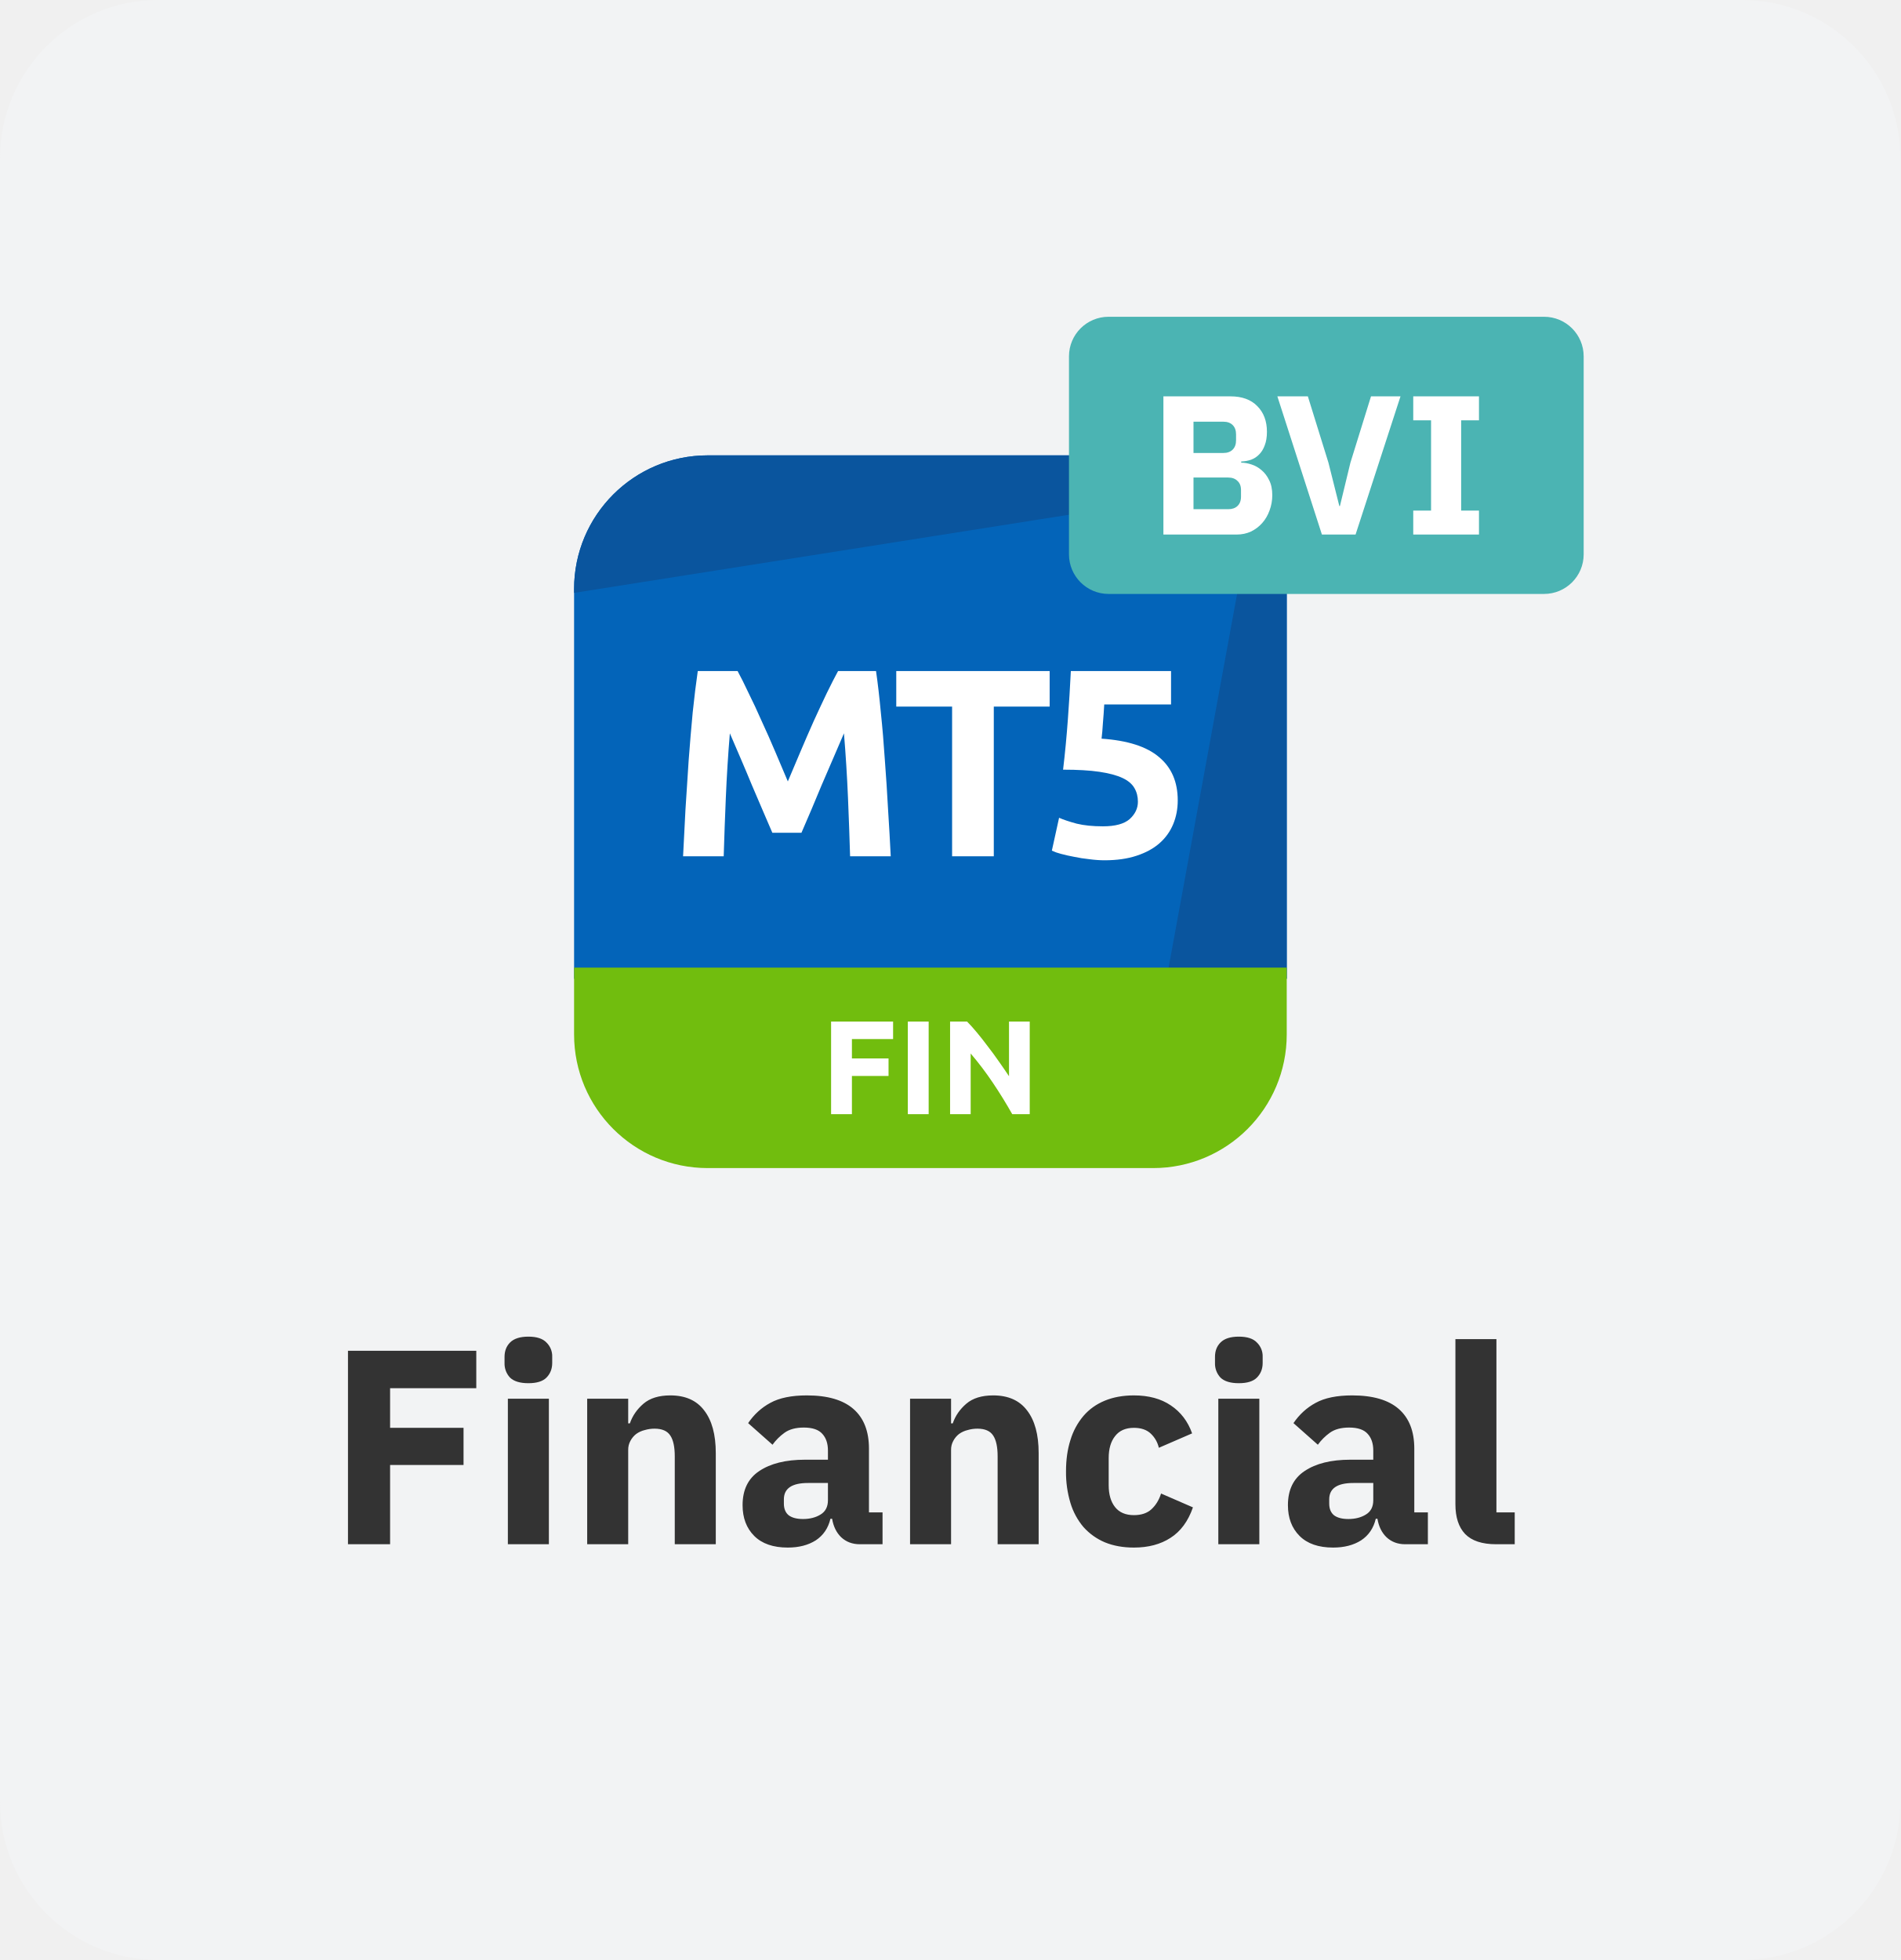
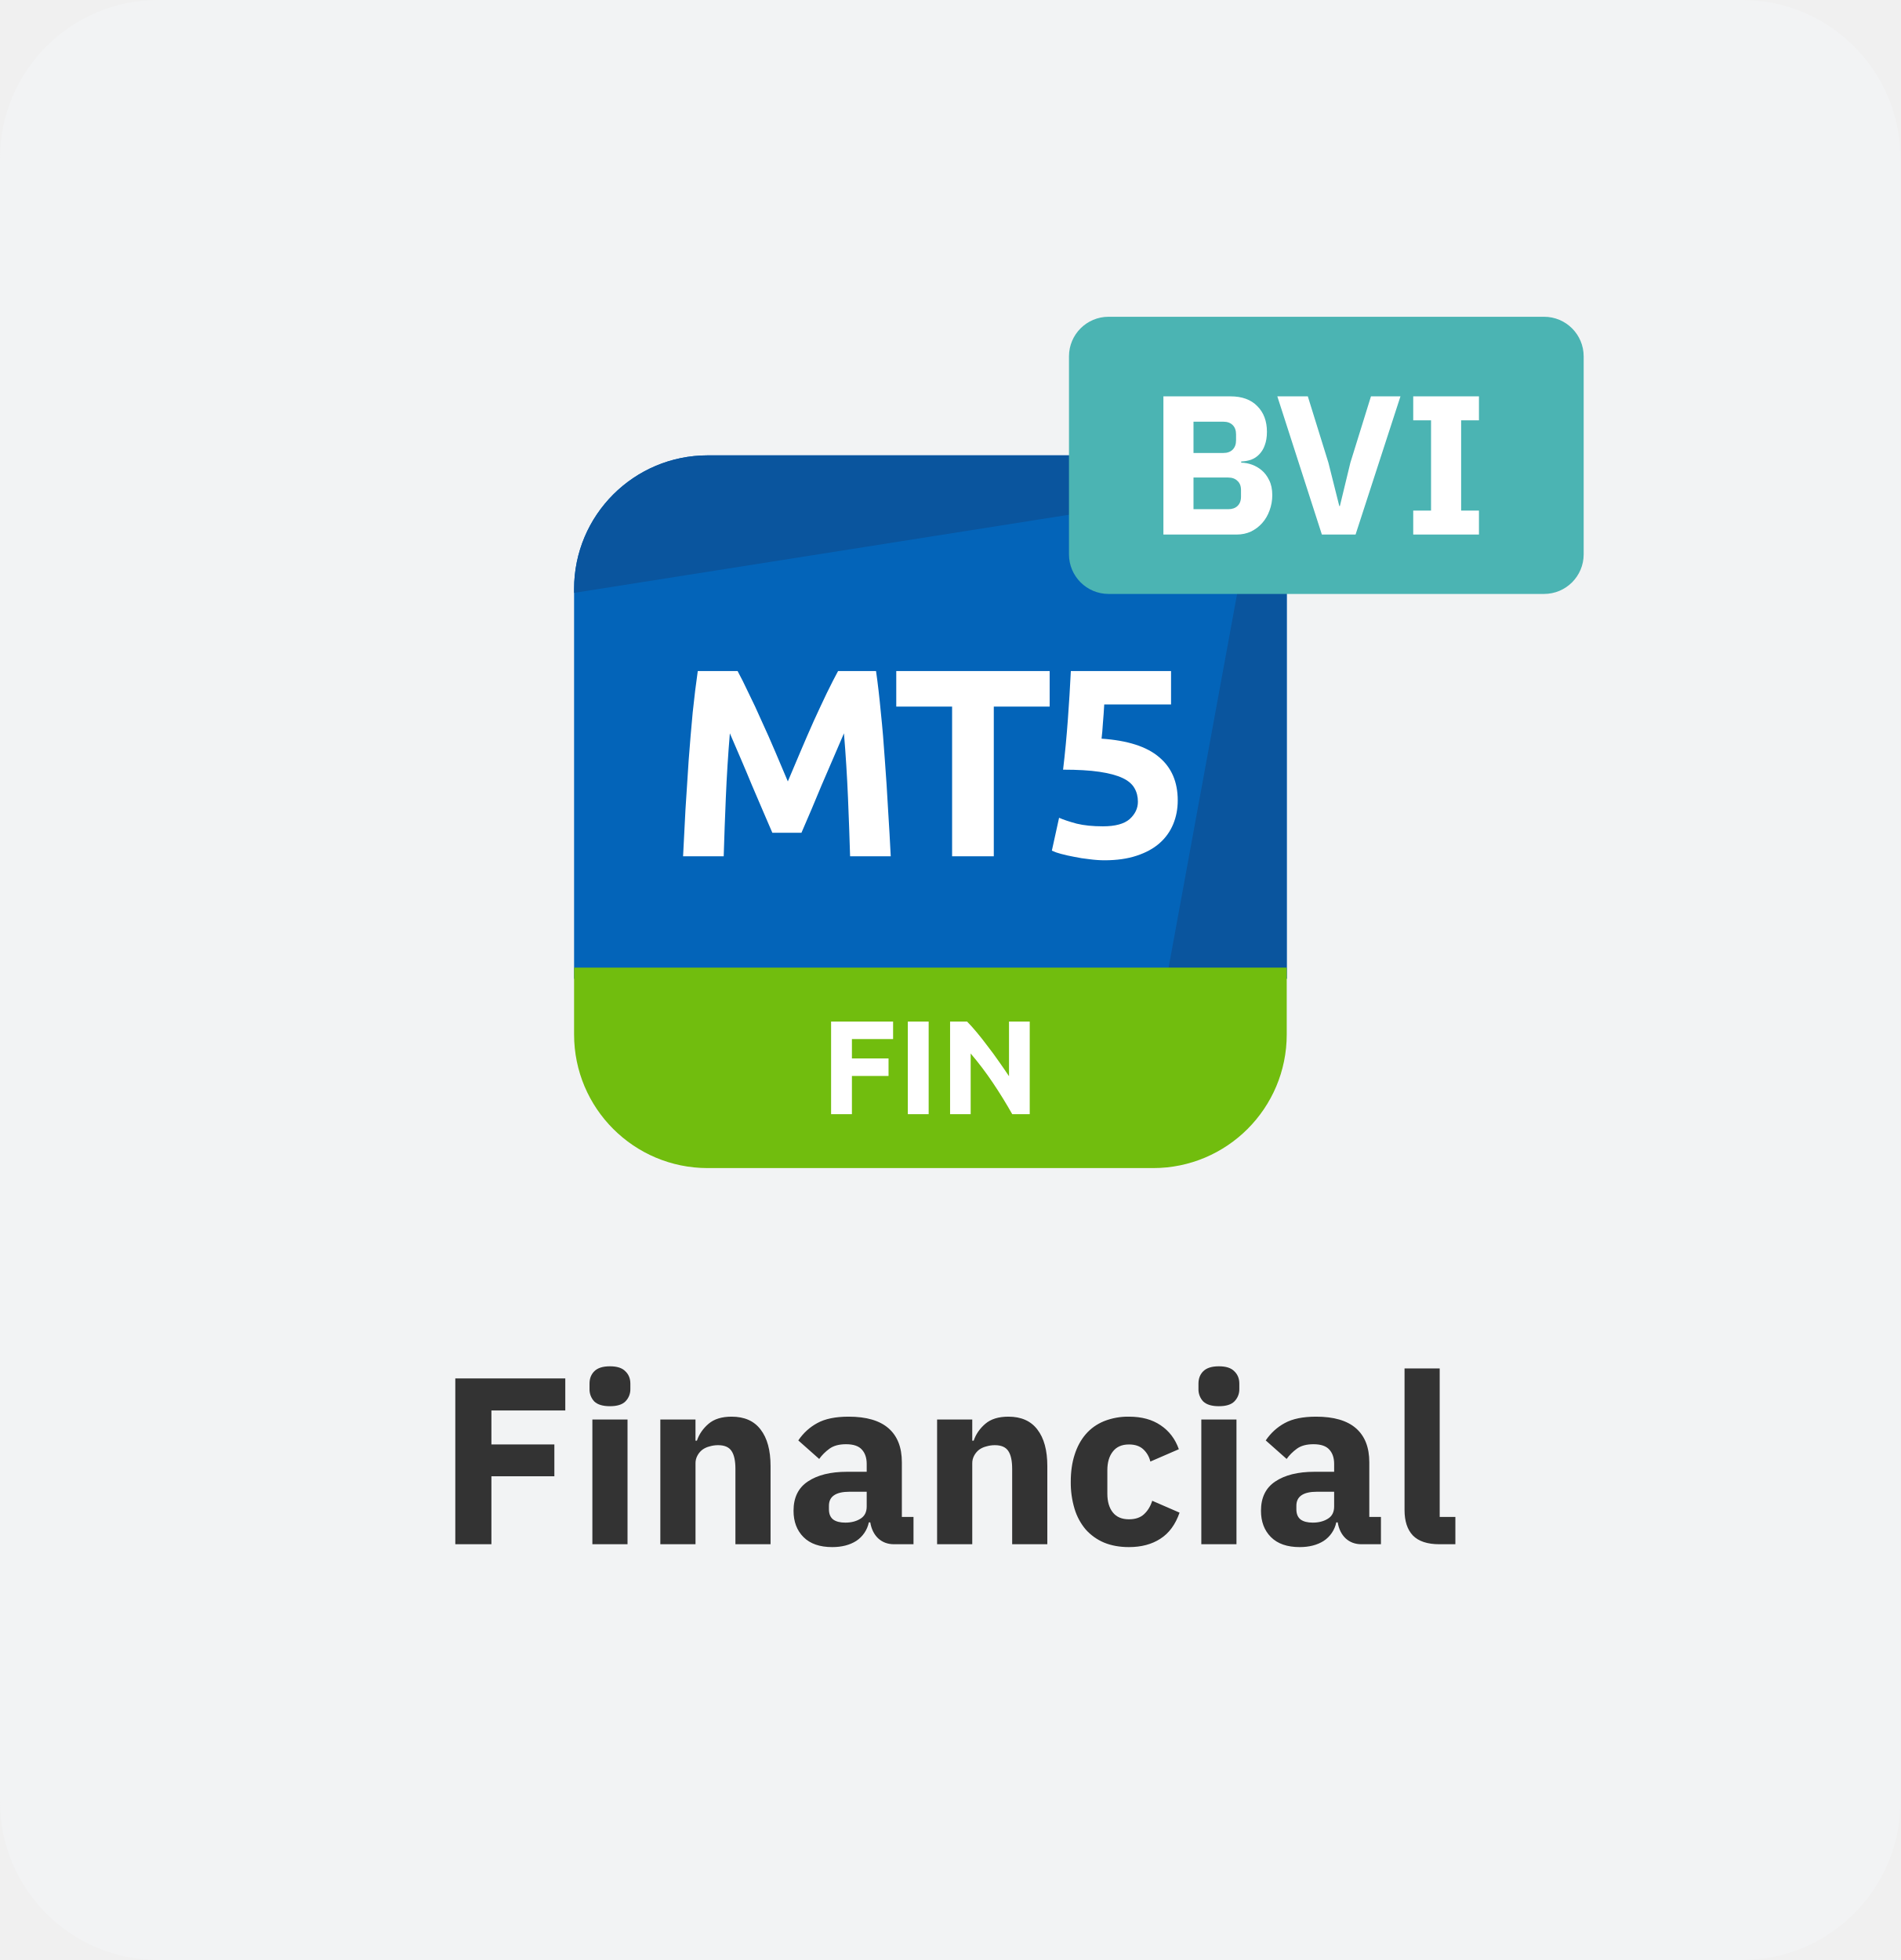
- <svg xmlns="http://www.w3.org/2000/svg" width="96" height="99" fill="none">
-   <rect width="96" height="99" fill="#F2F3F4" rx="8" />
-   <g clip-path="url(#a)">
-     <path fill="#0364B9" d="M58.25 23h-22.5A6.75 6.75 0 0 0 29 29.75v19.688h36V29.75A6.75 6.75 0 0 0 58.25 23Z" />
-     <path fill="#0A559E" d="M35.75 23A6.75 6.75 0 0 0 29 29.75v.196l33.654-5.312A6.723 6.723 0 0 0 58.25 23h-22.5ZM65 29.75c0-1.692-.623-3.24-1.651-4.424l-4.42 24.111H65V29.75Z" />
-     <path fill="#71BD0E" d="M29 48.875h36v3.375A6.75 6.75 0 0 1 58.25 59h-22.5A6.75 6.75 0 0 1 29 52.25v-3.375Z" />
-     <path fill="#fff" d="M37.26 33.895c.162.296.346.665.553 1.106.216.433.437.905.662 1.418.234.504.463 1.022.688 1.553.226.53.437 1.03.635 1.498l.634-1.498c.225-.532.45-1.049.675-1.553.235-.513.455-.985.662-1.417.216-.442.405-.81.567-1.108h1.917c.09.622.171 1.319.243 2.093.081.765.148 1.566.203 2.403.063.828.117 1.66.162 2.498.053.837.099 1.624.135 2.362h-2.053c-.026-.909-.063-1.899-.107-2.97a80.228 80.228 0 0 0-.203-3.24l-.54 1.255-.594 1.377a122.562 122.562 0 0 1-1.013 2.39h-1.471c-.126-.297-.279-.652-.459-1.066-.18-.424-.369-.864-.567-1.324a89.758 89.758 0 0 0-.58-1.377 582.26 582.26 0 0 1-.54-1.255 80.228 80.228 0 0 0-.203 3.24 242.892 242.892 0 0 0-.108 2.97h-2.052c.036-.738.077-1.526.121-2.362l.162-2.498c.063-.837.131-1.638.203-2.403.081-.774.166-1.471.257-2.093h2.011ZM53.024 33.895v1.795h-2.822v7.56h-2.106v-7.56h-2.821v-1.795h7.749ZM57.482 40.496c0-.261-.058-.49-.175-.689-.117-.207-.32-.378-.608-.513-.288-.134-.675-.238-1.16-.31-.487-.072-1.099-.108-1.837-.108.1-.837.18-1.688.243-2.551a96.92 96.92 0 0 0 .149-2.43h5.062v1.687h-3.375c-.018.324-.04.639-.067.945-.018.297-.04.558-.068.783 1.314.09 2.282.4 2.903.931.63.523.945 1.252.945 2.188 0 .431-.077.832-.23 1.201a2.585 2.585 0 0 1-.688.959c-.306.27-.693.481-1.161.634-.46.153-1 .23-1.62.23-.243 0-.5-.019-.77-.055a7.211 7.211 0 0 1-.77-.121 8.206 8.206 0 0 1-.66-.148 2.597 2.597 0 0 1-.46-.162l.365-1.661c.225.099.522.198.89.297.37.09.81.135 1.324.135.62 0 1.07-.121 1.35-.364.279-.253.418-.545.418-.878ZM41.983 56.276V51.6h3.132v.884h-2.08v.979h1.85v.884h-1.85v1.93h-1.052ZM45.859 51.599h1.053v4.678h-1.053v-4.678ZM51.133 56.276a23.54 23.54 0 0 0-.979-1.586 16.12 16.12 0 0 0-1.12-1.478v3.064h-1.04V51.6h.858c.148.148.312.33.492.547.18.215.363.447.547.695.19.243.376.497.56.762.185.261.358.514.52.756V51.6h1.046v4.678h-.884Z" />
+ <svg xmlns="http://www.w3.org/2000/svg" viewBox="0 0 96 99" fill="none">
+   <g clip-path="url(#prefix__clip0_29973_196283)">
+     <path d="M88 0H8a8 8 0 00-8 8v83a8 8 0 008 8h80a8 8 0 008-8V8a8 8 0 00-8-8z" fill="#F2F3F4" />
+     <g clip-path="url(#prefix__clip1_29973_196283)">
+       <path d="M58.25 23h-22.5A6.75 6.75 0 0029 29.75v19.688h36V29.75A6.75 6.75 0 0058.25 23z" fill="#0364B9" />
+       <path d="M35.75 23A6.75 6.75 0 0029 29.75v.196l33.654-5.312A6.723 6.723 0 0058.25 23h-22.5zM65 29.75c0-1.692-.623-3.24-1.651-4.424l-4.42 24.111H65V29.75z" fill="#0A559E" />
+       <path d="M29 48.875h36v3.375A6.75 6.75 0 0158.25 59h-22.5A6.75 6.75 0 0129 52.25v-3.375z" fill="#71BD0E" />
+       <path d="M37.26 33.895c.162.296.346.665.553 1.106.216.433.437.905.662 1.418.234.504.463 1.022.688 1.553.226.53.437 1.03.635 1.498l.634-1.498c.225-.532.45-1.049.675-1.553.235-.513.455-.985.662-1.417.216-.442.405-.81.567-1.108h1.917c.09.622.171 1.319.243 2.093.081.765.148 1.566.203 2.403.063.828.117 1.66.162 2.498.053.837.099 1.624.135 2.362h-2.053c-.026-.909-.063-1.899-.107-2.97a80.228 80.228 0 00-.203-3.24l-.54 1.255-.594 1.377a122.562 122.562 0 01-1.013 2.39h-1.471c-.126-.297-.279-.652-.459-1.066-.18-.424-.369-.864-.567-1.324a89.758 89.758 0 00-.58-1.377 582.26 582.26 0 01-.54-1.255 80.228 80.228 0 00-.203 3.24 242.892 242.892 0 00-.108 2.97h-2.052c.036-.738.077-1.526.121-2.362l.162-2.498c.063-.837.131-1.638.203-2.403.081-.774.166-1.471.257-2.093h2.011zM53.024 33.895v1.795h-2.822v7.56h-2.106v-7.56h-2.821v-1.795h7.749zM57.482 40.496c0-.261-.058-.49-.175-.689-.117-.207-.32-.378-.608-.513-.288-.134-.675-.238-1.16-.31-.487-.072-1.099-.108-1.837-.108.1-.837.18-1.688.243-2.551a96.92 96.92 0 00.149-2.43h5.062v1.687h-3.375c-.018.324-.04.639-.067.945-.018.297-.04.558-.068.783 1.314.09 2.282.4 2.903.931.63.523.945 1.252.945 2.188 0 .431-.077.832-.23 1.201a2.585 2.585 0 01-.688.959c-.306.27-.693.481-1.161.634-.46.153-1 .23-1.62.23-.243 0-.5-.019-.77-.055a7.211 7.211 0 01-.77-.121 8.206 8.206 0 01-.66-.148 2.597 2.597 0 01-.46-.162l.365-1.661c.225.099.522.198.89.297.37.09.81.135 1.324.135.62 0 1.07-.121 1.35-.364.279-.253.418-.545.418-.878zM41.983 56.276V51.6h3.132v.884h-2.08v.979h1.85v.884h-1.85v1.93h-1.052zM45.859 51.599h1.053v4.678h-1.053v-4.678zM51.133 56.276a23.54 23.54 0 00-.979-1.586 16.12 16.12 0 00-1.12-1.478v3.064h-1.04V51.6h.858c.148.148.312.33.492.547.18.215.363.447.547.695.19.243.376.497.56.762.185.261.358.514.52.756V51.6h1.046v4.678h-.884z" fill="#fff" />
+     </g>
+     <path d="M23 78v-8.376h5.556v1.62h-3.732v1.716h3.18v1.608h-3.18V78H23zM30.811 71.028c-.36 0-.623-.08-.791-.24a.885.885 0 01-.24-.636v-.264c0-.256.08-.464.24-.624.168-.168.431-.252.791-.252.36 0 .62.084.78.252.168.16.252.368.252.624v.264a.862.862 0 01-.252.636c-.16.16-.42.24-.78.24zm-.887.672H31.7V78h-1.776v-6.3zM33.357 78v-6.3h1.776v1.068h.072c.112-.328.308-.612.588-.852.28-.24.668-.36 1.164-.36.648 0 1.136.216 1.464.648.336.432.504 1.048.504 1.848V78H37.15v-3.804c0-.408-.064-.708-.192-.9-.128-.2-.356-.3-.684-.3-.144 0-.284.02-.42.06-.136.032-.26.088-.372.168a.918.918 0 00-.252.3.785.785 0 00-.096.396V78h-1.776zM45.162 78c-.32 0-.588-.1-.804-.3-.208-.2-.34-.468-.396-.804h-.072a1.48 1.48 0 01-.636.936c-.328.208-.732.312-1.212.312-.632 0-1.116-.168-1.452-.504-.336-.336-.504-.78-.504-1.332 0-.664.24-1.156.72-1.476.488-.328 1.148-.492 1.98-.492h.996v-.396c0-.304-.08-.544-.24-.72-.16-.184-.428-.276-.804-.276-.352 0-.632.076-.84.228-.208.152-.38.324-.516.516l-1.056-.936c.256-.376.576-.668.96-.876.392-.216.92-.324 1.584-.324.896 0 1.568.196 2.016.588.448.392.672.964.672 1.716v2.76h.588V78h-.984zm-2.46-1.092c.296 0 .548-.064.756-.192.216-.128.324-.336.324-.624v-.744h-.864c-.696 0-1.044.236-1.044.708v.18c0 .232.072.404.216.516.144.104.348.156.612.156zM47.338 78v-6.3h1.776v1.068h.072c.112-.328.308-.612.588-.852.28-.24.668-.36 1.164-.36.648 0 1.136.216 1.464.648.336.432.504 1.048.504 1.848V78H51.13v-3.804c0-.408-.064-.708-.192-.9-.128-.2-.356-.3-.684-.3-.144 0-.284.02-.42.06-.136.032-.26.088-.372.168a.918.918 0 00-.252.3.785.785 0 00-.096.396V78h-1.776zM57.03 78.144c-.472 0-.892-.076-1.26-.228a2.598 2.598 0 01-.924-.66 2.914 2.914 0 01-.564-1.044 4.559 4.559 0 01-.192-1.368c0-.504.064-.956.192-1.356.128-.408.316-.756.564-1.044.248-.288.556-.508.924-.66a3.277 3.277 0 011.26-.228c.64 0 1.172.144 1.596.432.432.288.74.692.924 1.212l-1.44.624a1.207 1.207 0 00-.348-.612c-.176-.168-.42-.252-.732-.252-.36 0-.632.12-.816.36-.184.232-.276.548-.276.948v1.176c0 .4.092.716.276.948.184.232.456.348.816.348.32 0 .572-.084.756-.252.192-.176.332-.404.42-.684l1.38.6c-.208.6-.532 1.04-.972 1.32-.432.28-.96.42-1.584.42zM61.573 71.028c-.36 0-.624-.08-.792-.24a.885.885 0 01-.24-.636v-.264c0-.256.08-.464.24-.624.168-.168.432-.252.792-.252.36 0 .62.084.78.252.168.16.252.368.252.624v.264a.862.862 0 01-.252.636c-.16.16-.42.24-.78.24zm-.888.672h1.776V78h-1.776v-6.3zM68.775 78c-.32 0-.588-.1-.804-.3-.208-.2-.34-.468-.396-.804h-.072a1.48 1.48 0 01-.636.936c-.328.208-.732.312-1.212.312-.632 0-1.116-.168-1.452-.504-.336-.336-.504-.78-.504-1.332 0-.664.24-1.156.72-1.476.488-.328 1.148-.492 1.98-.492h.996v-.396c0-.304-.08-.544-.24-.72-.16-.184-.428-.276-.804-.276-.352 0-.632.076-.84.228-.208.152-.38.324-.516.516l-1.056-.936c.256-.376.576-.668.96-.876.392-.216.92-.324 1.584-.324.896 0 1.568.196 2.016.588.448.392.672.964.672 1.716v2.76h.588V78h-.984zm-2.46-1.092c.296 0 .548-.064.756-.192.216-.128.324-.336.324-.624v-.744h-.864c-.696 0-1.044.236-1.044.708v.18c0 .232.072.404.216.516.144.104.348.156.612.156zM72.715 78c-.608 0-1.056-.148-1.344-.444-.28-.296-.42-.724-.42-1.284V69.12h1.776v7.5h.792V78h-.804z" fill="#333" />
+     <path d="M78 16.5H56a1.5 1.5 0 00-1.5 1.5v10a1.5 1.5 0 001.5 1.5h22a1.5 1.5 0 001.5-1.5V18a1.5 1.5 0 00-1.5-1.5z" fill="#4BB4B3" />
+     <path d="M58.77 20.02h3.39c.58 0 1.03.163 1.35.49.327.326.49.76.49 1.3 0 .267-.038.492-.11.68a1.22 1.22 0 01-.28.46c-.114.12-.25.21-.41.27-.154.053-.32.082-.5.09v.06a1.64 1.64 0 011.03.38c.153.127.28.293.38.5.106.206.16.46.16.76 0 .272-.047.532-.14.78-.087.24-.21.45-.37.63s-.35.322-.57.43c-.22.1-.46.15-.72.15h-3.7v-6.98zm1.52 5.7h1.75c.2 0 .357-.053.47-.16.12-.113.18-.27.18-.47v-.34c0-.2-.06-.354-.18-.46-.113-.113-.27-.17-.47-.17h-1.75v1.6zm0-2.84h1.51c.2 0 .357-.057.47-.17.112-.114.17-.27.17-.47v-.3c0-.2-.057-.358-.17-.47-.114-.113-.27-.17-.47-.17h-1.51v1.58zM66.775 27l-2.25-6.98h1.54l1.04 3.35.55 2.19h.03l.53-2.19 1.04-3.35h1.49L68.477 27h-1.7zm4.615 0v-1.21h.9v-4.56h-.9v-1.21h3.32v1.21h-.9v4.56h.9V27h-3.32z" fill="#fff" />
+     <path d="M78 16.5H56a1.5 1.5 0 00-1.5 1.5v10a1.5 1.5 0 001.5 1.5h22a1.5 1.5 0 001.5-1.5V18a1.5 1.5 0 00-1.5-1.5z" stroke="#4BB4B3" />
  </g>
-   <path fill="#333" d="M17.578 78v-9.772h6.482v1.89h-4.354v2.002h3.71v1.876h-3.71V78h-2.128Zm9.114-8.134c-.42 0-.729-.093-.925-.28a1.033 1.033 0 0 1-.28-.742v-.308c0-.299.094-.541.28-.728.197-.196.505-.294.925-.294.42 0 .723.098.91.294a.96.96 0 0 1 .293.728v.308c0 .299-.098.546-.293.742-.187.187-.49.28-.91.28Zm-1.037.784h2.072V78h-2.072v-7.35ZM29.662 78v-7.35h2.072v1.246h.084c.131-.383.36-.714.686-.994.327-.28.78-.42 1.358-.42.756 0 1.326.252 1.708.756.392.504.588 1.223.588 2.156V78h-2.072v-4.438c0-.476-.074-.826-.224-1.05-.149-.233-.415-.35-.798-.35-.168 0-.331.023-.49.07a1.22 1.22 0 0 0-.434.196c-.121.093-.219.21-.294.35a.915.915 0 0 0-.112.462V78h-2.072Zm13.772 0c-.373 0-.686-.117-.938-.35-.242-.233-.396-.546-.462-.938h-.084c-.112.476-.36.84-.742 1.092-.383.243-.854.364-1.414.364-.737 0-1.302-.196-1.694-.588-.392-.392-.588-.91-.588-1.554 0-.775.28-1.349.84-1.722.57-.383 1.34-.574 2.31-.574h1.162v-.462c0-.355-.093-.635-.28-.84-.187-.215-.5-.322-.938-.322-.41 0-.737.089-.98.266a2.628 2.628 0 0 0-.602.602l-1.232-1.092c.299-.439.672-.78 1.12-1.022.457-.252 1.073-.378 1.848-.378 1.045 0 1.83.229 2.352.686.523.457.784 1.125.784 2.002v3.22h.686V78h-1.148Zm-2.87-1.274c.345 0 .64-.075.882-.224.252-.15.378-.392.378-.728v-.868h-1.008c-.812 0-1.218.275-1.218.826v.21c0 .27.084.471.252.602.168.121.406.182.714.182ZM45.972 78v-7.35h2.072v1.246h.084c.13-.383.36-.714.686-.994.327-.28.78-.42 1.358-.42.756 0 1.325.252 1.708.756.392.504.588 1.223.588 2.156V78h-2.072v-4.438c0-.476-.075-.826-.224-1.05-.15-.233-.415-.35-.798-.35-.168 0-.332.023-.49.07a1.22 1.22 0 0 0-.434.196 1.07 1.07 0 0 0-.294.35.915.915 0 0 0-.112.462V78h-2.072Zm11.308.168c-.551 0-1.041-.089-1.47-.266a3.031 3.031 0 0 1-1.078-.77 3.4 3.4 0 0 1-.658-1.218 5.32 5.32 0 0 1-.224-1.596c0-.588.074-1.115.224-1.582a3.4 3.4 0 0 1 .658-1.218c.289-.336.648-.593 1.078-.77.429-.177.919-.266 1.47-.266.746 0 1.367.168 1.862.504.504.336.863.807 1.078 1.414l-1.68.728c-.066-.28-.201-.518-.406-.714-.206-.196-.49-.294-.854-.294-.42 0-.738.14-.952.42-.215.27-.322.64-.322 1.106v1.372c0 .467.107.835.322 1.106.214.27.532.406.952.406.373 0 .667-.098.882-.294.224-.205.387-.471.49-.798l1.61.7c-.243.7-.621 1.213-1.134 1.54-.504.327-1.12.49-1.848.49Zm5.3-8.302c-.42 0-.728-.093-.924-.28a1.033 1.033 0 0 1-.28-.742v-.308c0-.299.093-.541.28-.728.196-.196.504-.294.924-.294.42 0 .724.098.91.294a.96.96 0 0 1 .294.728v.308c0 .299-.098.546-.294.742-.187.187-.49.28-.91.28Zm-1.036.784h2.072V78h-2.072v-7.35ZM70.982 78c-.373 0-.686-.117-.938-.35-.243-.233-.397-.546-.462-.938h-.084c-.112.476-.36.84-.742 1.092-.383.243-.854.364-1.414.364-.737 0-1.302-.196-1.694-.588-.392-.392-.588-.91-.588-1.554 0-.775.28-1.349.84-1.722.57-.383 1.34-.574 2.31-.574h1.162v-.462c0-.355-.093-.635-.28-.84-.187-.215-.5-.322-.938-.322-.41 0-.737.089-.98.266a2.63 2.63 0 0 0-.602.602l-1.232-1.092c.299-.439.672-.78 1.12-1.022.457-.252 1.073-.378 1.848-.378 1.045 0 1.83.229 2.352.686.523.457.784 1.125.784 2.002v3.22h.686V78h-1.148Zm-2.87-1.274c.345 0 .64-.075.882-.224.252-.15.378-.392.378-.728v-.868h-1.008c-.812 0-1.218.275-1.218.826v.21c0 .27.084.471.252.602.168.121.406.182.714.182ZM75.579 78c-.71 0-1.232-.173-1.568-.518-.327-.345-.49-.845-.49-1.498V67.64h2.072v8.75h.924V78h-.938Z" />
-   <rect width="25" height="13" x="54.5" y="16.5" fill="#4BB4B3" rx="1.5" />
-   <path fill="#fff" d="M58.77 20.02h3.39c.58 0 1.03.163 1.35.49.327.327.49.76.49 1.3 0 .267-.037.493-.11.68-.067.187-.16.34-.28.46-.113.12-.25.21-.41.27-.153.053-.32.083-.5.09v.06c.167 0 .34.03.52.09.187.06.357.157.51.29.153.127.28.293.38.5.107.207.16.46.16.76 0 .273-.047.533-.14.78-.087.24-.21.45-.37.63s-.35.323-.57.43c-.22.1-.46.15-.72.15h-3.7v-6.98Zm1.52 5.7h1.75c.2 0 .357-.053.47-.16.12-.113.18-.27.18-.47v-.34c0-.2-.06-.353-.18-.46-.113-.113-.27-.17-.47-.17h-1.75v1.6Zm0-2.84h1.51c.2 0 .357-.057.47-.17.113-.113.17-.27.17-.47v-.3c0-.2-.057-.357-.17-.47-.113-.113-.27-.17-.47-.17h-1.51v1.58ZM66.777 27l-2.25-6.98h1.54l1.04 3.35.55 2.19h.03l.53-2.19 1.04-3.35h1.49L68.477 27h-1.7Zm4.614 0v-1.21h.9v-4.56h-.9v-1.21h3.32v1.21h-.9v4.56h.9V27h-3.32Z" />
-   <rect width="25" height="13" x="54.5" y="16.5" stroke="#4BB4B3" rx="1.5" />
  <defs>
-     <clipPath id="a">
-       <path fill="#fff" d="M29 23h36v36H29z" />
+     <clipPath id="prefix__clip0_29973_196283">
+       <path fill="#fff" d="M0 0h96v99H0z" />
+     </clipPath>
+     <clipPath id="prefix__clip1_29973_196283">
+       <path fill="#fff" transform="translate(29 23)" d="M0 0h36v36H0z" />
    </clipPath>
  </defs>
</svg>
